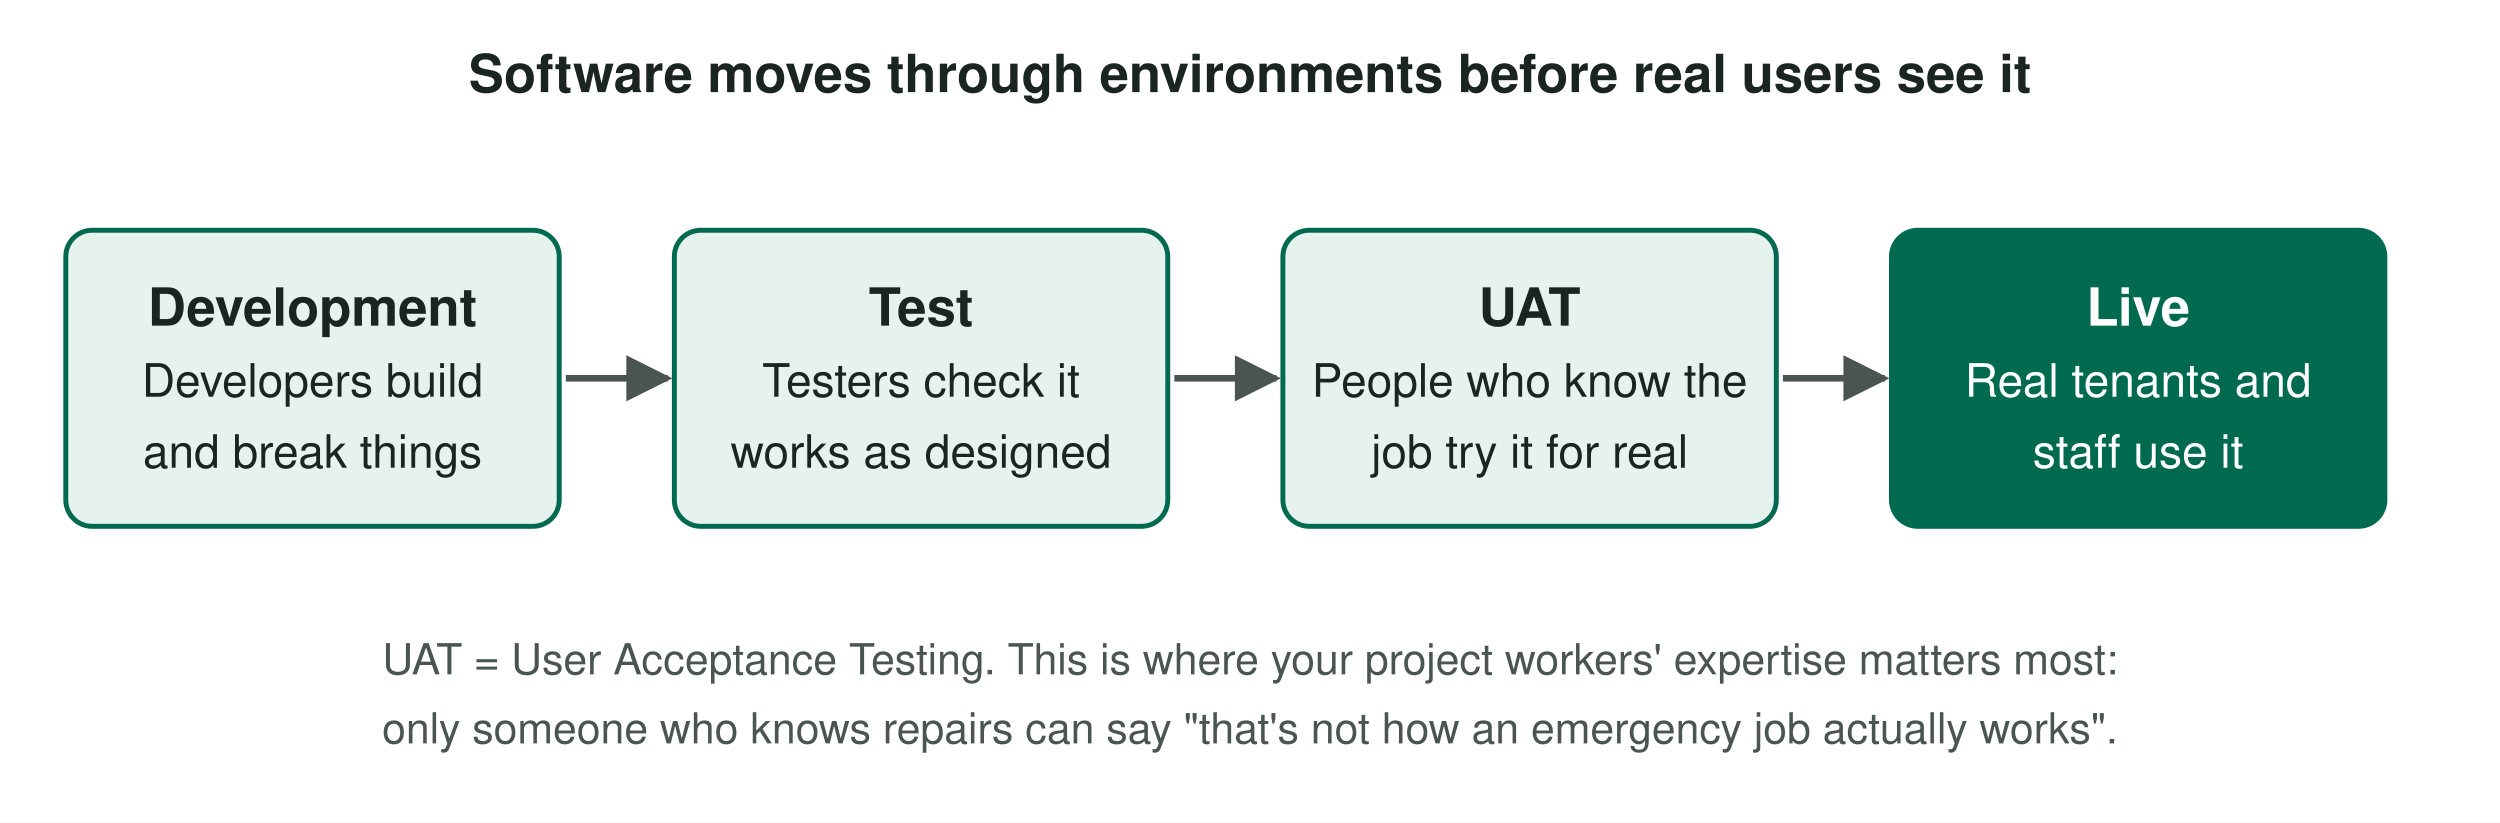
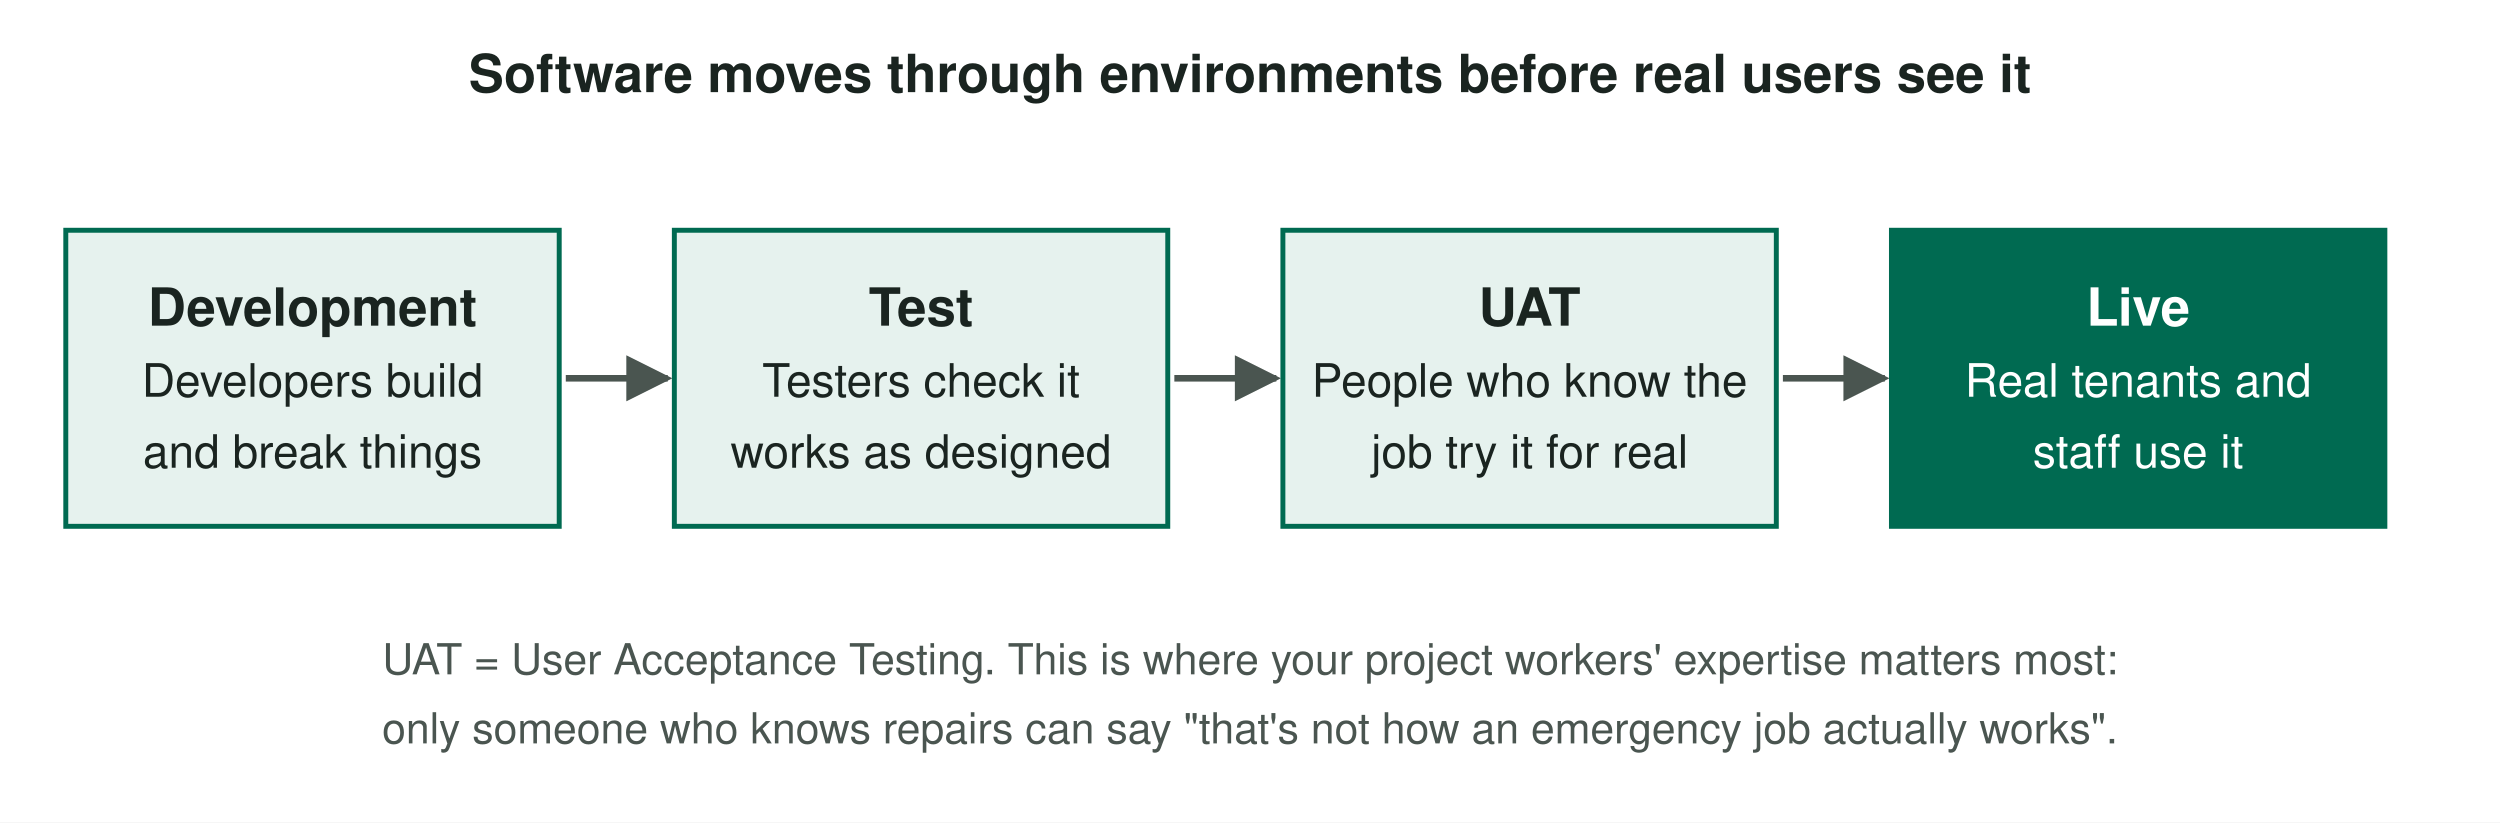
<svg xmlns="http://www.w3.org/2000/svg" viewBox="0 0 760 250" role="img" aria-label="Development, test, UAT and live environments" font-family="-apple-system,BlinkMacSystemFont,Segoe UI,Helvetica,Arial,sans-serif">
  <defs>
    <marker id="a" viewBox="0 0 10 10" refX="9" refY="5" markerWidth="7" markerHeight="7" orient="auto-start-reverse">
      <path d="M0 0L10 5L0 10z" fill="#4a5550" />
    </marker>
  </defs>
  <rect width="760" height="250" fill="#fff" />
  <text x="380" y="28" text-anchor="middle" font-size="16" font-weight="700" fill="#1a2420">Software moves through environments before real users see it</text>
-   <rect x="20" y="70" width="150" height="90" rx="8" fill="#e6f2ee" stroke="#006A51" stroke-width="1.5" />
+   <rect x="20" y="70" width="150" height="90" rx="0" fill="#e6f2ee" stroke="#006A51" stroke-width="1.5" />
  <text x="95.0" y="99.0" text-anchor="middle" font-size="16" font-weight="700" fill="#1a2420">Development</text>
  <text x="95.0" y="120.6" text-anchor="middle" font-size="14" font-weight="400" fill="#1a2420">Developers build</text>
  <text x="95.0" y="142.2" text-anchor="middle" font-size="14" font-weight="400" fill="#1a2420">and break things</text>
  <line x1="172" y1="115" x2="203" y2="115" stroke="#4a5550" stroke-width="2" marker-end="url(#a)" />
-   <rect x="205" y="70" width="150" height="90" rx="8" fill="#e6f2ee" stroke="#006A51" stroke-width="1.5" />
+   <rect x="205" y="70" width="150" height="90" rx="0" fill="#e6f2ee" stroke="#006A51" stroke-width="1.5" />
  <text x="280.0" y="99.0" text-anchor="middle" font-size="16" font-weight="700" fill="#1a2420">Test</text>
  <text x="280.0" y="120.6" text-anchor="middle" font-size="14" font-weight="400" fill="#1a2420">Testers check it</text>
  <text x="280.0" y="142.2" text-anchor="middle" font-size="14" font-weight="400" fill="#1a2420">works as designed</text>
  <line x1="357" y1="115" x2="388" y2="115" stroke="#4a5550" stroke-width="2" marker-end="url(#a)" />
-   <rect x="390" y="70" width="150" height="90" rx="8" fill="#e6f2ee" stroke="#006A51" stroke-width="1.5" />
+   <rect x="390" y="70" width="150" height="90" rx="0" fill="#e6f2ee" stroke="#006A51" stroke-width="1.5" />
  <text x="465.0" y="99.0" text-anchor="middle" font-size="16" font-weight="700" fill="#1a2420">UAT</text>
  <text x="465.0" y="120.6" text-anchor="middle" font-size="14" font-weight="400" fill="#1a2420">People who know the</text>
  <text x="465.0" y="142.2" text-anchor="middle" font-size="14" font-weight="400" fill="#1a2420">job try it for real</text>
  <line x1="542" y1="115" x2="573" y2="115" stroke="#4a5550" stroke-width="2" marker-end="url(#a)" />
-   <rect x="575" y="70" width="150" height="90" rx="8" fill="#006A51" stroke="#006A51" stroke-width="1.5" />
+   <rect x="575" y="70" width="150" height="90" rx="0" fill="#006A51" stroke="#006A51" stroke-width="1.5" />
  <text x="650.0" y="99.0" text-anchor="middle" font-size="16" font-weight="700" fill="#fff">Live</text>
  <text x="650.0" y="120.6" text-anchor="middle" font-size="14" font-weight="400" fill="#fff">Real tenants and</text>
  <text x="650.0" y="142.2" text-anchor="middle" font-size="14" font-weight="400" fill="#fff">staff use it</text>
  <text x="380" y="205" text-anchor="middle" font-size="13" font-weight="400" fill="#4a5550">UAT = User Acceptance Testing. This is where your project workers' expertise matters most:</text>
  <text x="380" y="226" text-anchor="middle" font-size="13" font-weight="400" fill="#4a5550">only someone who knows repairs can say "that's not how an emergency job actually works".</text>
</svg>
